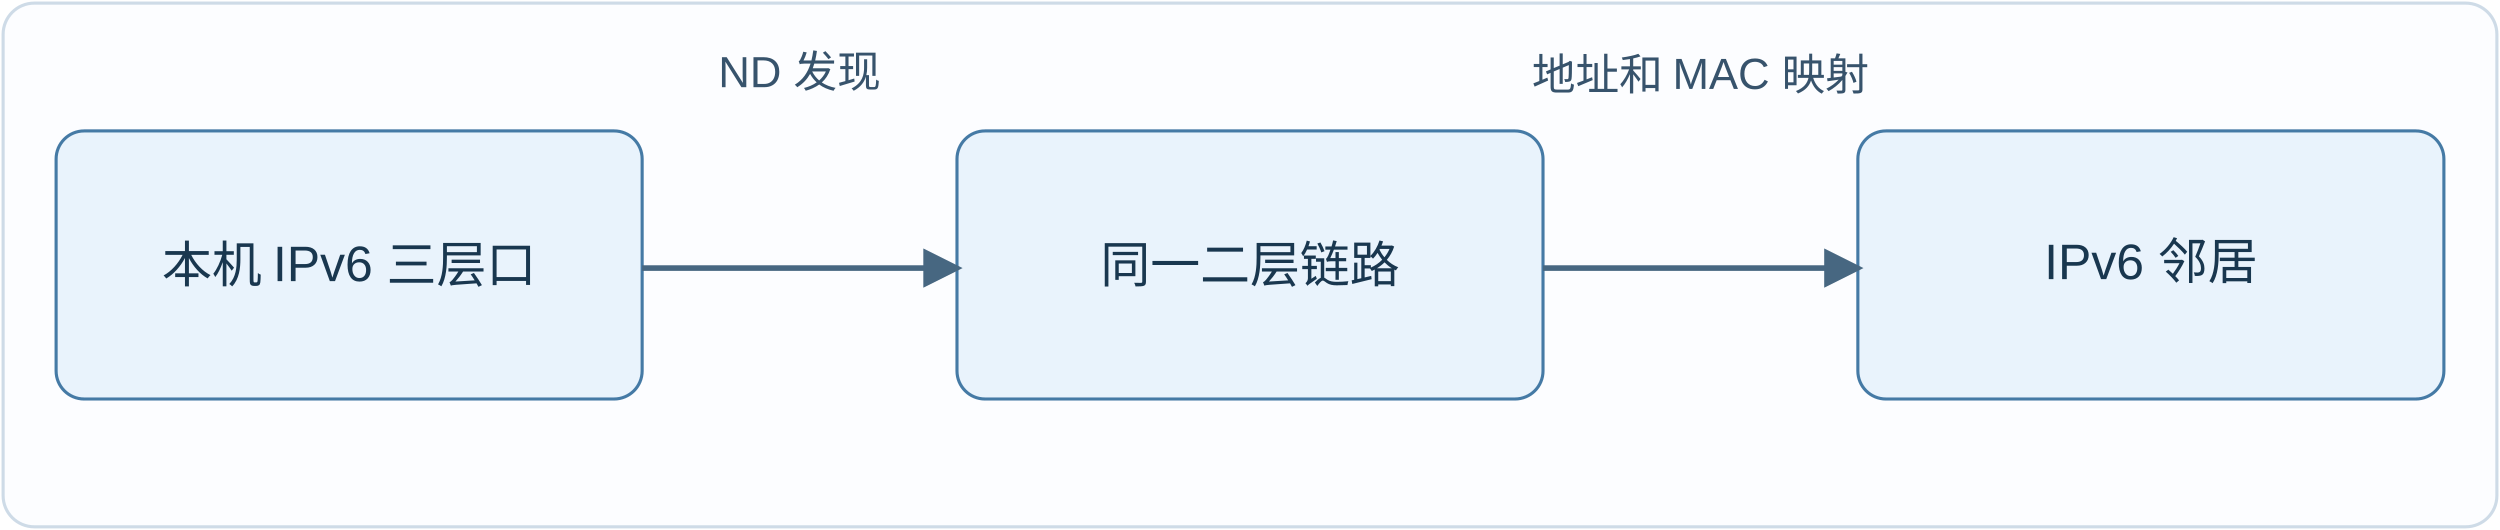
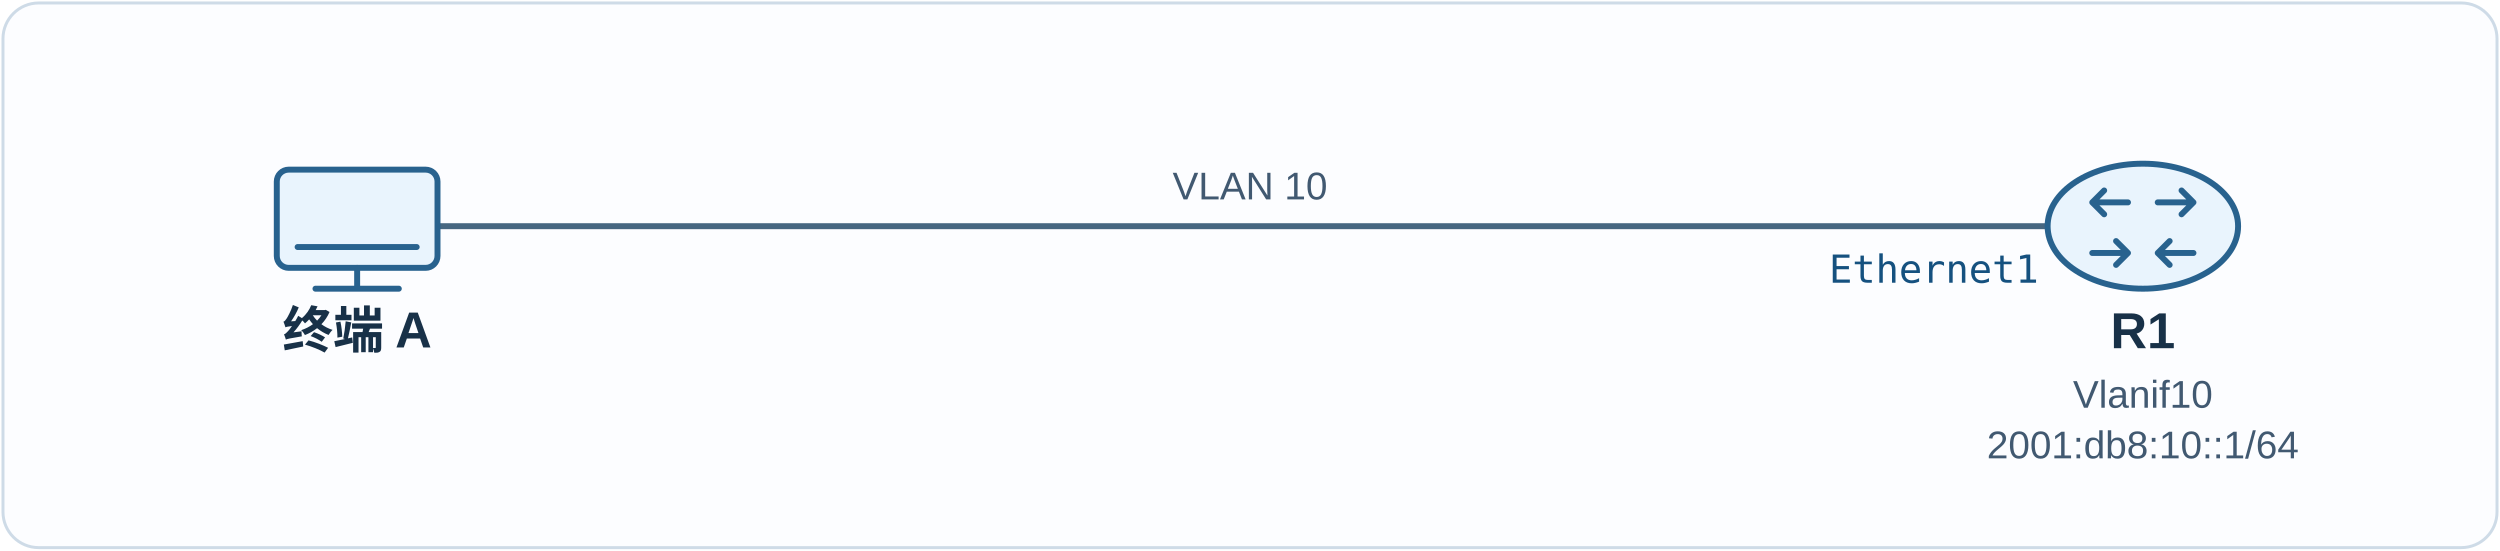
- <svg xmlns="http://www.w3.org/2000/svg" viewBox="0 0 802 170" role="img" aria-labelledby="label">
-   <defs>
-     <marker id="arrow" markerWidth="7" markerHeight="7" refX="6" refY="3.5" orient="auto">
-       <path d="M 0 0 L 7 3.5 L 0 7 Z" fill="#476781" />
-     </marker>
-   </defs>
-   <rect x="1" y="1" width="800" height="168" rx="10" fill="#fcfdff" stroke="#cedbe7" />
-   <g font-family="Arial, Microsoft YaHei, PingFang SC, sans-serif" text-anchor="middle" dominant-baseline="middle">
-     <rect x="18" y="42" width="188" height="86" rx="9" fill="#e9f3fc" stroke="#457aa5" />
-     <text x="112" y="85" font-size="16" fill="#19374f">本机 IPv6 三层口</text>
-     <rect x="307" y="42" width="188" height="86" rx="9" fill="#e9f3fc" stroke="#457aa5" />
-     <text x="401" y="85" font-size="16" fill="#19374f">同一二层链路</text>
-     <rect x="596" y="42" width="188" height="86" rx="9" fill="#e9f3fc" stroke="#457aa5" />
-     <text x="690" y="85" font-size="16" fill="#19374f">IPv6 邻居</text>
-     <path d="M 206 86 L 307 86" stroke="#476781" stroke-width="1.8" marker-end="url(#arrow)" fill="none" />
-     <text x="256.5" y="24" font-size="14" fill="#37536c">ND 发现</text>
-     <path d="M 495 86 L 596 86" stroke="#476781" stroke-width="1.8" marker-end="url(#arrow)" fill="none" />
-     <text x="545.5" y="24" font-size="14" fill="#37536c">地址和 MAC 映射</text>
+ <svg xmlns="http://www.w3.org/2000/svg" viewBox="0 0 840 185" role="img" aria-labelledby="label">
+   <style>text{font:14px Arial,'Microsoft YaHei','PingFang SC',sans-serif;fill:#183148}.name{font-size:17px;font-weight:700}.port{font:13px Consolas,monospace;fill:#15517f}.note{font-size:13px;fill:#415971}.device{fill:#e9f4fd;stroke:#28628e;stroke-width:2}.symbol{fill:none;stroke:#28628e;stroke-width:2;stroke-linecap:round;stroke-linejoin:round}.wire{fill:none;stroke:#476781;stroke-width:2}.logical{stroke:#30768f;stroke-dasharray:7 5}</style>
+   <rect x="1" y="1" width="838" height="183" rx="12" fill="#fcfdff" stroke="#cedbe7" />
+   <path class="wire" d="M147 76 L693 76" />
+   <text x="420" y="67" text-anchor="middle" class="note">VLAN 10</text>
+   <text x="685" y="95" text-anchor="end" class="port">Ethernet1</text>
+   <g transform="translate(120 76)">
+     <rect class="device" x="-27" y="-19" width="54" height="33" rx="4" />
+     <path class="symbol" d="M0 14v7m-14 0h28M-20 7h40" />
  </g>
+   <text x="120" y="117" text-anchor="middle" class="name">终端 A</text>
+   <g transform="translate(720 76)">
+     <ellipse class="device" cx="0" cy="0" rx="32" ry="21" />
+     <path class="symbol" d="M-17 -8h12m-12 0 4-4m-4 4 4 4M17 -8H5m12 0-4-4m4 4-4 4M-5 9h-12m12 0-4-4m4 4-4 4M5 9h12m-12 0 4-4m-4 4 4 4" />
+   </g>
+   <text x="720" y="117" text-anchor="middle" class="name">R1</text>
+   <text x="720" y="137" text-anchor="middle" class="note">Vlanif10</text>
+   <text x="720" y="154" text-anchor="middle" class="note">2001:db8:10::1/64</text>
</svg>
